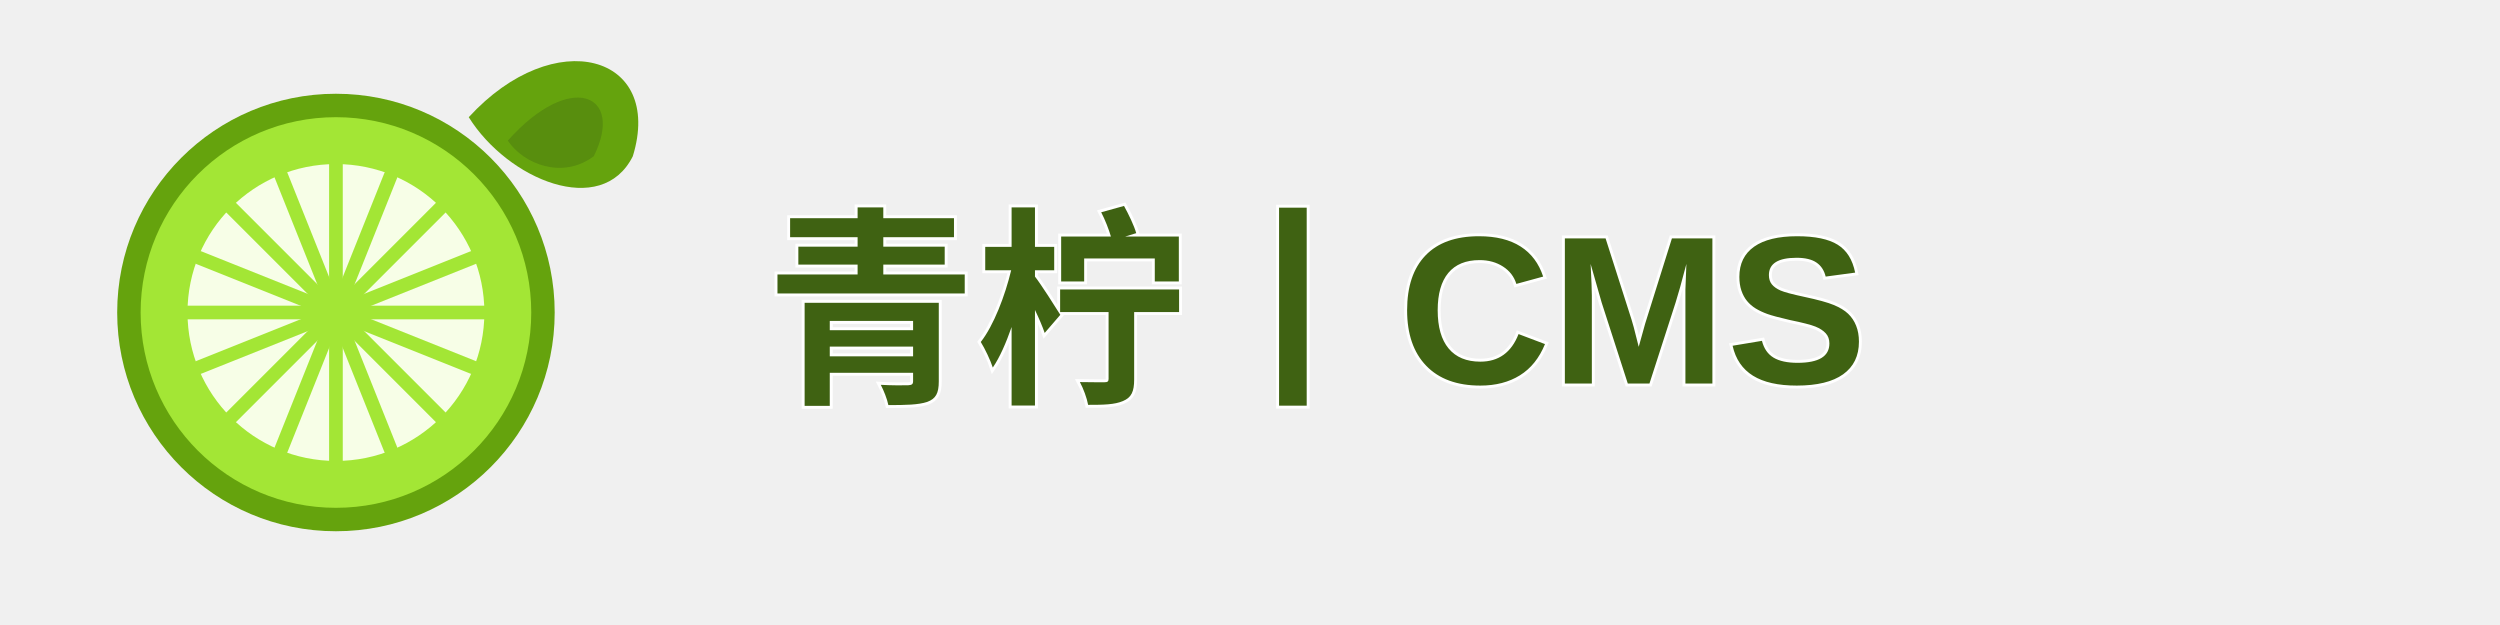
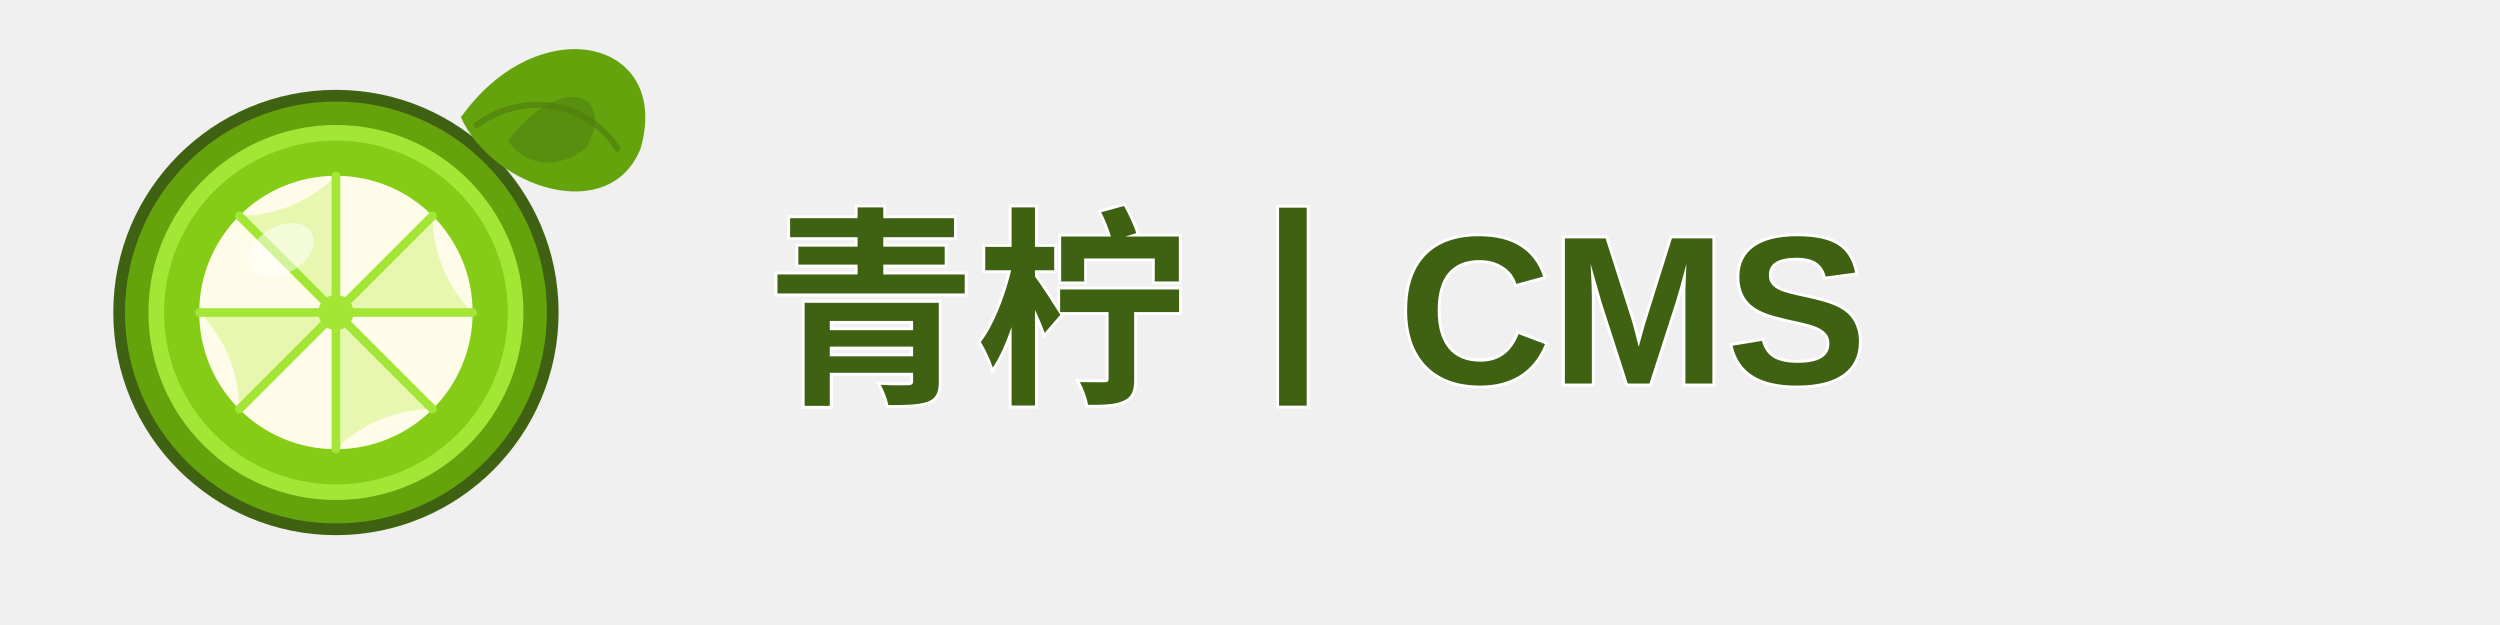
<svg xmlns="http://www.w3.org/2000/svg" width="640" height="160" viewBox="0 0 640 160" role="img" aria-label="青柠 CMS">
  <g transform="translate(86,80)">
-     <circle r="56" fill="#65a30d" />
-     <circle r="50" fill="#a3e635" />
-     <circle r="38" fill="#f7fee7" />
-     <g stroke="#a3e635" stroke-width="3.5" stroke-linecap="round">
-       <line x1="0" y1="-38" x2="0" y2="38" />
-       <line x1="-38" y1="0" x2="38" y2="0" />
-       <line x1="-27" y1="-27" x2="27" y2="27" />
-       <line x1="-27" y1="27" x2="27" y2="-27" />
-       <line x1="-14" y1="-35" x2="14" y2="35" />
-       <line x1="-35" y1="-14" x2="35" y2="14" />
-       <line x1="-35" y1="14" x2="35" y2="-14" />
-       <line x1="-14" y1="35" x2="14" y2="-35" />
+     <circle r="57" fill="#3f6212" />
+     <circle r="54" fill="#65a30d" />
+     <circle r="48" fill="#a3e635" />
+     <circle r="44" fill="#84cc16" />
+     <circle r="35" fill="#fefce8" />
+     <g fill="#e7f7b0">
+       <path d="M0,0 L35,0 A35,35 0 0,1 24.75,-24.75 Z" />
+       <path d="M0,0 L0,-35 A35,35 0 0,1 -24.75,-24.75 Z" />
+       <path d="M0,0 L-35,0 A35,35 0 0,1 -24.75,24.75 Z" />
+       <path d="M0,0 L0,35 A35,35 0 0,1 24.75,24.75 Z" />
    </g>
-     <path d="M 34 -50 C 56 -74 84 -66 76 -40 C 68 -24 44 -34 34 -50 Z" fill="#65a30d" />
-     <path d="M 44 -44 C 60 -62 74 -56 66 -40 C 58 -34 48 -38 44 -44 Z" fill="#4d7c0f" opacity="0.55" />
+     <g stroke="#a3e635" stroke-width="2.2" stroke-linecap="round">
+       <line x1="0" y1="-35" x2="0" y2="35" />
+       <line x1="-35" y1="0" x2="35" y2="0" />
+       <line x1="-24.75" y1="-24.75" x2="24.75" y2="24.75" />
+       <line x1="-24.75" y1="24.75" x2="24.75" y2="-24.75" />
+     </g>
+     <circle r="4.5" fill="#a3e635" />
+     <ellipse cx="-14" cy="-16" rx="9" ry="6" fill="#ffffff" opacity="0.5" transform="rotate(-30 -14 -16)" />
+     <g>
+       <path d="M 32 -50 C 52 -78 86 -70 78 -42 C 70 -22 40 -32 32 -50 Z" fill="#65a30d" />
+       <path d="M 44 -44 C 58 -62 72 -56 64 -42 C 56 -36 48 -38 44 -44 Z" fill="#4d7c0f" opacity="0.5" />
+       <path d="M 36 -48 C 50 -58 66 -52 72 -42" stroke="#4d7c0f" stroke-width="1.6" fill="none" opacity="0.6" stroke-linecap="round" />
+     </g>
  </g>
  <text x="196" y="99" font-family="-apple-system, 'PingFang SC', 'Microsoft YaHei', 'Segoe UI', Arial, sans-serif" font-size="54" font-weight="700" fill="#3f6212" stroke="#ffffff" stroke-width="1.5" paint-order="stroke">青柠丨CMS</text>
</svg>
